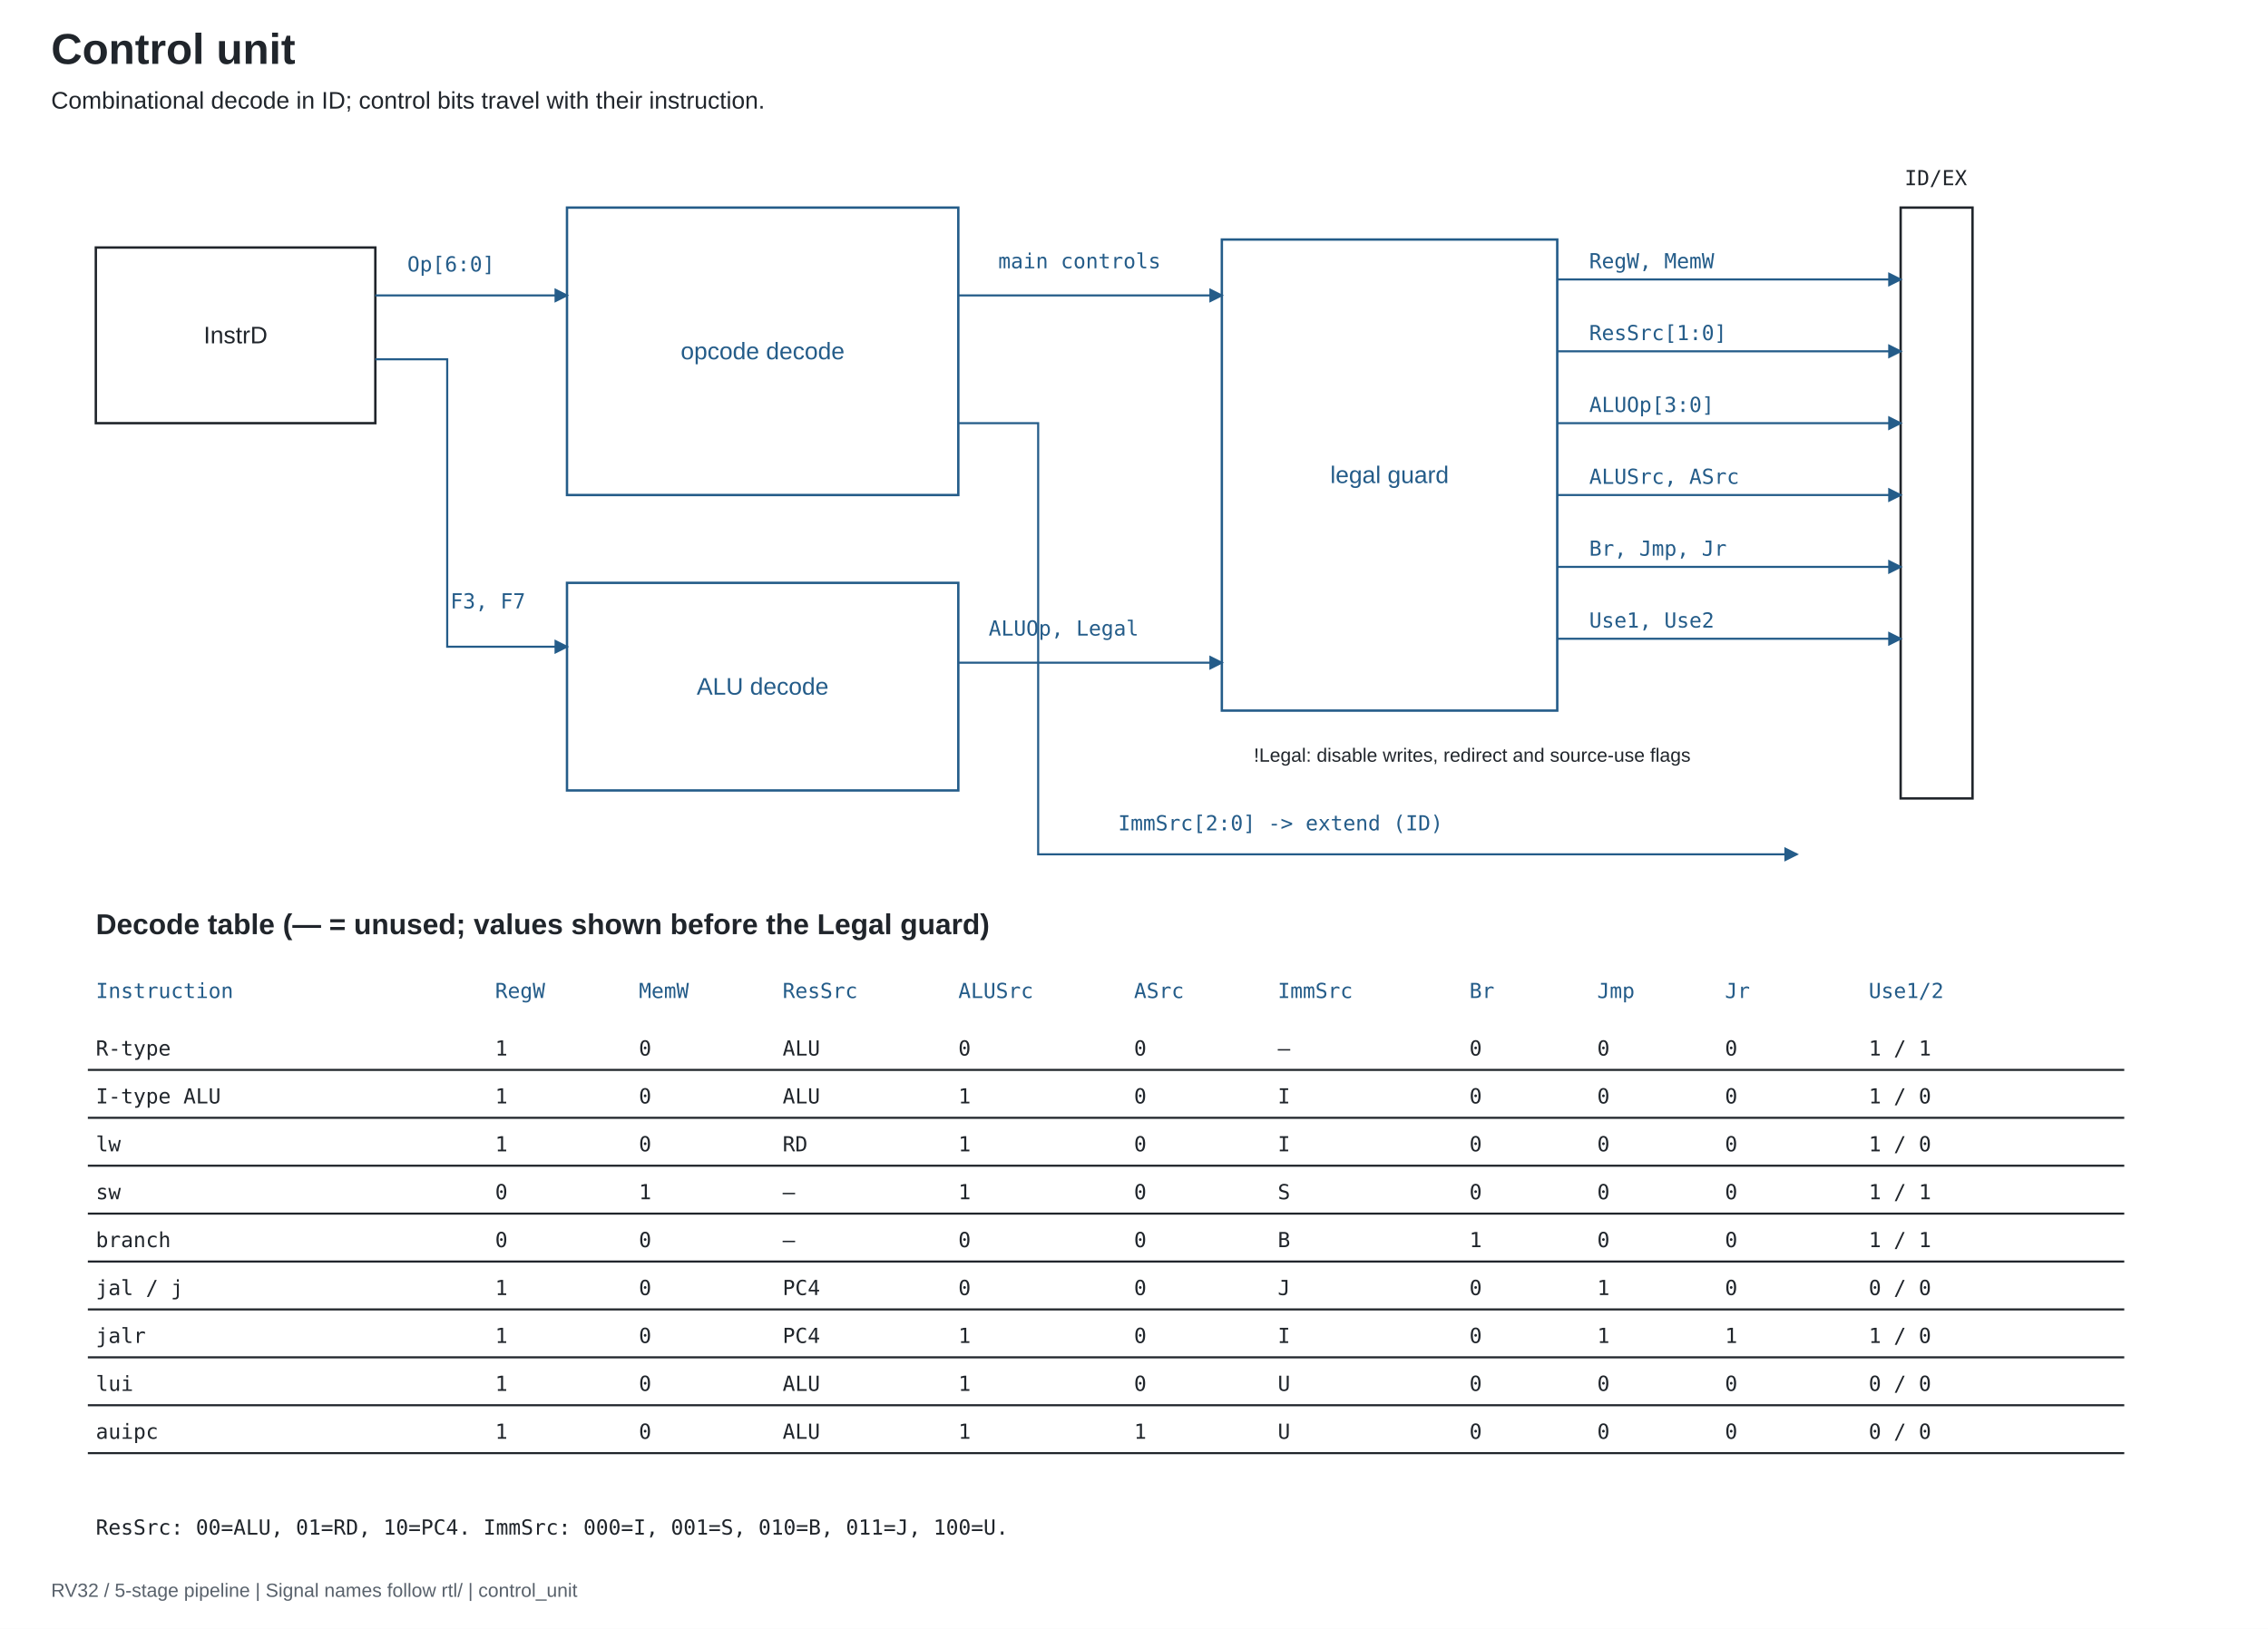
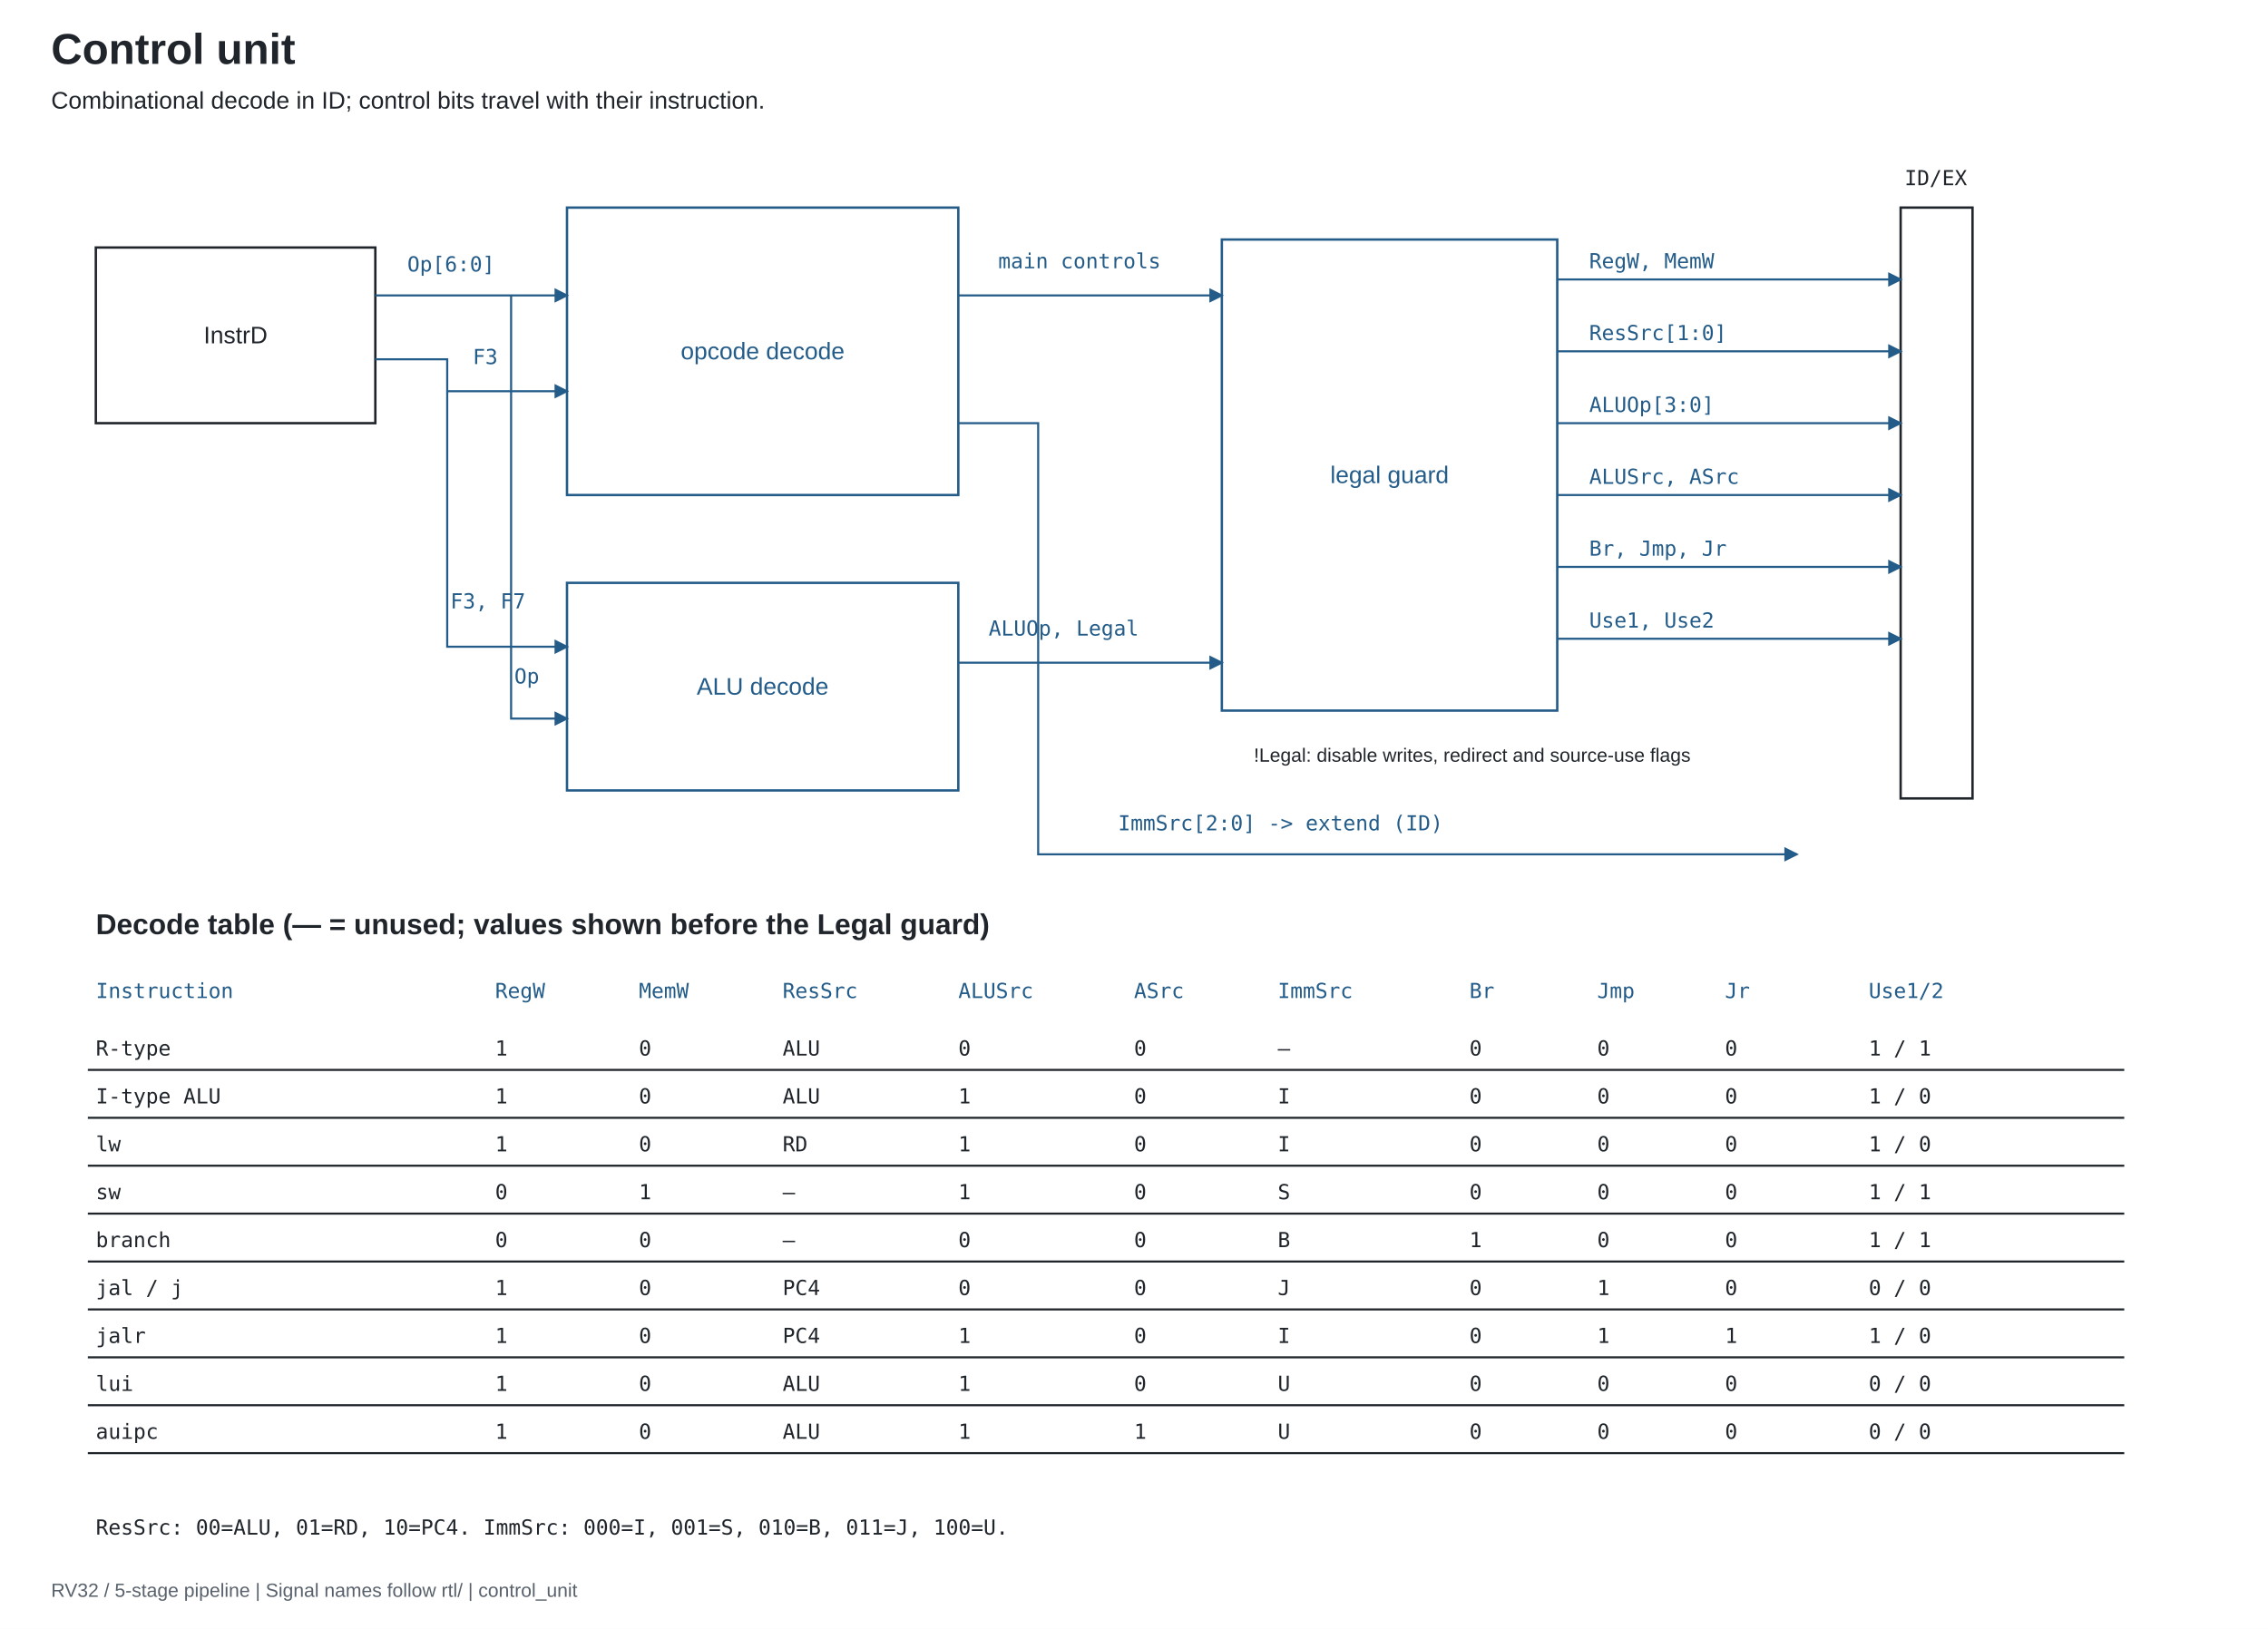
<svg xmlns="http://www.w3.org/2000/svg" width="1420" height="1020" viewBox="0 0 1420 1020">
  <defs>
    <marker id="ink" markerWidth="7" markerHeight="7" refX="6" refY="3.5" orient="auto">
      <path d="M0,0 L7,3.5 L0,7" fill="#20252b" />
    </marker>
    <marker id="ctrl" markerWidth="7" markerHeight="7" refX="6" refY="3.5" orient="auto">
      <path d="M0,0 L7,3.5 L0,7" fill="#245c89" />
    </marker>
    <marker id="active" markerWidth="7" markerHeight="7" refX="6" refY="3.5" orient="auto">
      <path d="M0,0 L7,3.5 L0,7" fill="#126b45" />
    </marker>
    <marker id="muted" markerWidth="7" markerHeight="7" refX="6" refY="3.5" orient="auto">
      <path d="M0,0 L7,3.5 L0,7" fill="#c4c9ce" />
    </marker>
  </defs>
  <rect width="100%" height="100%" fill="white" />
  <style>text{font-family:Arial,Helvetica,sans-serif;font-size:15px} .sig{font-family:Consolas,monospace;font-size:13px} .small{font-size:12px} .title{font-size:27px;font-weight:bold} .stage{font-size:18px;font-weight:bold} path,rect,line,polygon{vector-effect:non-scaling-stroke}</style>
  <text x="32" y="40" class="title" fill="#20252b" text-anchor="start">Control unit</text>
  <text x="32" y="68" class="" fill="#20252b" text-anchor="start">Combinational decode in ID; control bits travel with their instruction.</text>
  <rect x="60" y="155" width="175" height="110" fill="white" stroke="#20252b" stroke-width="1.5" />
  <text x="147.5" y="215.0" class="" fill="#20252b" text-anchor="middle">InstrD</text>
  <rect x="355" y="130" width="245" height="180" fill="white" stroke="#245c89" stroke-width="1.5" />
  <text x="477.5" y="225.0" class="" fill="#245c89" text-anchor="middle">opcode decode</text>
  <rect x="355" y="365" width="245" height="130" fill="white" stroke="#245c89" stroke-width="1.5" />
  <text x="477.5" y="435.0" class="" fill="#245c89" text-anchor="middle">ALU decode</text>
  <rect x="765" y="150" width="210" height="295" fill="white" stroke="#245c89" stroke-width="1.5" />
  <text x="870.0" y="302.5" class="" fill="#245c89" text-anchor="middle">legal guard</text>
  <rect x="1190" y="130" width="45" height="370" fill="white" stroke="#20252b" stroke-width="1.5" />
  <text x="1212.5" y="320.0" class="" fill="#20252b" text-anchor="middle" />
  <text x="1212" y="116" class="sig" fill="#20252b" text-anchor="middle">ID/EX</text>
  <path d="M235,185 L355,185" fill="none" stroke="#245c89" stroke-width="1.3" marker-end="url(#ctrl)" />
  <text x="255" y="170" class="sig" fill="#245c89" text-anchor="start">Op[6:0]</text>
  <path d="M235,225 L280,225 L280,405 L355,405" fill="none" stroke="#245c89" stroke-width="1.3" marker-end="url(#ctrl)" />
  <text x="282" y="381" class="sig" fill="#245c89" text-anchor="start">F3, F7</text>
+   <path d="M280,245 L355,245" fill="none" stroke="#245c89" stroke-width="1.3" marker-end="url(#ctrl)" />
+   <text x="296" y="228" class="sig" fill="#245c89" text-anchor="start">F3</text>
+   <path d="M320,185 L320,450 L355,450" fill="none" stroke="#245c89" stroke-width="1.3" marker-end="url(#ctrl)" />
+   <text x="322" y="428" class="sig" fill="#245c89" text-anchor="start">Op</text>
  <path d="M600,185 L765,185" fill="none" stroke="#245c89" stroke-width="1.3" marker-end="url(#ctrl)" />
  <text x="625" y="168" class="sig" fill="#245c89" text-anchor="start">main controls</text>
  <path d="M600,415 L765,415" fill="none" stroke="#245c89" stroke-width="1.3" marker-end="url(#ctrl)" />
  <text x="619" y="398" class="sig" fill="#245c89" text-anchor="start">ALUOp, Legal</text>
  <path d="M975,175 L1190,175" fill="none" stroke="#245c89" stroke-width="1.3" marker-end="url(#ctrl)" />
  <text x="995" y="168" class="sig" fill="#245c89" text-anchor="start">RegW, MemW</text>
  <path d="M975,220 L1190,220" fill="none" stroke="#245c89" stroke-width="1.3" marker-end="url(#ctrl)" />
  <text x="995" y="213" class="sig" fill="#245c89" text-anchor="start">ResSrc[1:0]</text>
  <path d="M975,265 L1190,265" fill="none" stroke="#245c89" stroke-width="1.3" marker-end="url(#ctrl)" />
  <text x="995" y="258" class="sig" fill="#245c89" text-anchor="start">ALUOp[3:0]</text>
  <path d="M975,310 L1190,310" fill="none" stroke="#245c89" stroke-width="1.3" marker-end="url(#ctrl)" />
  <text x="995" y="303" class="sig" fill="#245c89" text-anchor="start">ALUSrc, ASrc</text>
  <path d="M975,355 L1190,355" fill="none" stroke="#245c89" stroke-width="1.3" marker-end="url(#ctrl)" />
  <text x="995" y="348" class="sig" fill="#245c89" text-anchor="start">Br, Jmp, Jr</text>
  <path d="M975,400 L1190,400" fill="none" stroke="#245c89" stroke-width="1.3" marker-end="url(#ctrl)" />
  <text x="995" y="393" class="sig" fill="#245c89" text-anchor="start">Use1, Use2</text>
  <path d="M600,265 L650,265 L650,535 L1125,535" fill="none" stroke="#245c89" stroke-width="1.3" marker-end="url(#ctrl)" />
  <text x="700" y="520" class="sig" fill="#245c89" text-anchor="start">ImmSrc[2:0] -&gt; extend (ID)</text>
  <text x="785" y="477" class="small" fill="#20252b" text-anchor="start">!Legal: disable writes, redirect and source-use flags</text>
  <text x="60" y="585" class="stage" fill="#20252b" text-anchor="start">Decode table (— = unused; values shown before the Legal guard)</text>
  <text x="60" y="625" class="sig" fill="#245c89" text-anchor="start">Instruction</text>
  <text x="310" y="625" class="sig" fill="#245c89" text-anchor="start">RegW</text>
  <text x="400" y="625" class="sig" fill="#245c89" text-anchor="start">MemW</text>
  <text x="490" y="625" class="sig" fill="#245c89" text-anchor="start">ResSrc</text>
  <text x="600" y="625" class="sig" fill="#245c89" text-anchor="start">ALUSrc</text>
  <text x="710" y="625" class="sig" fill="#245c89" text-anchor="start">ASrc</text>
  <text x="800" y="625" class="sig" fill="#245c89" text-anchor="start">ImmSrc</text>
  <text x="920" y="625" class="sig" fill="#245c89" text-anchor="start">Br</text>
  <text x="1000" y="625" class="sig" fill="#245c89" text-anchor="start">Jmp</text>
  <text x="1080" y="625" class="sig" fill="#245c89" text-anchor="start">Jr</text>
  <text x="1170" y="625" class="sig" fill="#245c89" text-anchor="start">Use1/2</text>
  <path d="M55,670 L1330,670" fill="none" stroke="#20252b" stroke-width="1.3" />
  <text x="60" y="661" class="sig" fill="#20252b" text-anchor="start">R-type</text>
  <text x="310" y="661" class="sig" fill="#20252b" text-anchor="start">1</text>
  <text x="400" y="661" class="sig" fill="#20252b" text-anchor="start">0</text>
  <text x="490" y="661" class="sig" fill="#20252b" text-anchor="start">ALU</text>
  <text x="600" y="661" class="sig" fill="#20252b" text-anchor="start">0</text>
  <text x="710" y="661" class="sig" fill="#20252b" text-anchor="start">0</text>
  <text x="800" y="661" class="sig" fill="#20252b" text-anchor="start">—</text>
  <text x="920" y="661" class="sig" fill="#20252b" text-anchor="start">0</text>
  <text x="1000" y="661" class="sig" fill="#20252b" text-anchor="start">0</text>
  <text x="1080" y="661" class="sig" fill="#20252b" text-anchor="start">0</text>
  <text x="1170" y="661" class="sig" fill="#20252b" text-anchor="start">1 / 1</text>
  <path d="M55,700 L1330,700" fill="none" stroke="#20252b" stroke-width="1.3" />
  <text x="60" y="691" class="sig" fill="#20252b" text-anchor="start">I-type ALU</text>
  <text x="310" y="691" class="sig" fill="#20252b" text-anchor="start">1</text>
  <text x="400" y="691" class="sig" fill="#20252b" text-anchor="start">0</text>
  <text x="490" y="691" class="sig" fill="#20252b" text-anchor="start">ALU</text>
  <text x="600" y="691" class="sig" fill="#20252b" text-anchor="start">1</text>
  <text x="710" y="691" class="sig" fill="#20252b" text-anchor="start">0</text>
  <text x="800" y="691" class="sig" fill="#20252b" text-anchor="start">I</text>
  <text x="920" y="691" class="sig" fill="#20252b" text-anchor="start">0</text>
  <text x="1000" y="691" class="sig" fill="#20252b" text-anchor="start">0</text>
  <text x="1080" y="691" class="sig" fill="#20252b" text-anchor="start">0</text>
  <text x="1170" y="691" class="sig" fill="#20252b" text-anchor="start">1 / 0</text>
  <path d="M55,730 L1330,730" fill="none" stroke="#20252b" stroke-width="1.3" />
  <text x="60" y="721" class="sig" fill="#20252b" text-anchor="start">lw</text>
  <text x="310" y="721" class="sig" fill="#20252b" text-anchor="start">1</text>
  <text x="400" y="721" class="sig" fill="#20252b" text-anchor="start">0</text>
  <text x="490" y="721" class="sig" fill="#20252b" text-anchor="start">RD</text>
  <text x="600" y="721" class="sig" fill="#20252b" text-anchor="start">1</text>
  <text x="710" y="721" class="sig" fill="#20252b" text-anchor="start">0</text>
  <text x="800" y="721" class="sig" fill="#20252b" text-anchor="start">I</text>
  <text x="920" y="721" class="sig" fill="#20252b" text-anchor="start">0</text>
  <text x="1000" y="721" class="sig" fill="#20252b" text-anchor="start">0</text>
  <text x="1080" y="721" class="sig" fill="#20252b" text-anchor="start">0</text>
  <text x="1170" y="721" class="sig" fill="#20252b" text-anchor="start">1 / 0</text>
  <path d="M55,760 L1330,760" fill="none" stroke="#20252b" stroke-width="1.3" />
  <text x="60" y="751" class="sig" fill="#20252b" text-anchor="start">sw</text>
  <text x="310" y="751" class="sig" fill="#20252b" text-anchor="start">0</text>
  <text x="400" y="751" class="sig" fill="#20252b" text-anchor="start">1</text>
  <text x="490" y="751" class="sig" fill="#20252b" text-anchor="start">—</text>
  <text x="600" y="751" class="sig" fill="#20252b" text-anchor="start">1</text>
  <text x="710" y="751" class="sig" fill="#20252b" text-anchor="start">0</text>
  <text x="800" y="751" class="sig" fill="#20252b" text-anchor="start">S</text>
  <text x="920" y="751" class="sig" fill="#20252b" text-anchor="start">0</text>
  <text x="1000" y="751" class="sig" fill="#20252b" text-anchor="start">0</text>
  <text x="1080" y="751" class="sig" fill="#20252b" text-anchor="start">0</text>
  <text x="1170" y="751" class="sig" fill="#20252b" text-anchor="start">1 / 1</text>
  <path d="M55,790 L1330,790" fill="none" stroke="#20252b" stroke-width="1.3" />
  <text x="60" y="781" class="sig" fill="#20252b" text-anchor="start">branch</text>
  <text x="310" y="781" class="sig" fill="#20252b" text-anchor="start">0</text>
  <text x="400" y="781" class="sig" fill="#20252b" text-anchor="start">0</text>
  <text x="490" y="781" class="sig" fill="#20252b" text-anchor="start">—</text>
  <text x="600" y="781" class="sig" fill="#20252b" text-anchor="start">0</text>
  <text x="710" y="781" class="sig" fill="#20252b" text-anchor="start">0</text>
  <text x="800" y="781" class="sig" fill="#20252b" text-anchor="start">B</text>
  <text x="920" y="781" class="sig" fill="#20252b" text-anchor="start">1</text>
  <text x="1000" y="781" class="sig" fill="#20252b" text-anchor="start">0</text>
  <text x="1080" y="781" class="sig" fill="#20252b" text-anchor="start">0</text>
  <text x="1170" y="781" class="sig" fill="#20252b" text-anchor="start">1 / 1</text>
  <path d="M55,820 L1330,820" fill="none" stroke="#20252b" stroke-width="1.3" />
  <text x="60" y="811" class="sig" fill="#20252b" text-anchor="start">jal / j</text>
  <text x="310" y="811" class="sig" fill="#20252b" text-anchor="start">1</text>
  <text x="400" y="811" class="sig" fill="#20252b" text-anchor="start">0</text>
  <text x="490" y="811" class="sig" fill="#20252b" text-anchor="start">PC4</text>
  <text x="600" y="811" class="sig" fill="#20252b" text-anchor="start">0</text>
  <text x="710" y="811" class="sig" fill="#20252b" text-anchor="start">0</text>
  <text x="800" y="811" class="sig" fill="#20252b" text-anchor="start">J</text>
  <text x="920" y="811" class="sig" fill="#20252b" text-anchor="start">0</text>
  <text x="1000" y="811" class="sig" fill="#20252b" text-anchor="start">1</text>
  <text x="1080" y="811" class="sig" fill="#20252b" text-anchor="start">0</text>
  <text x="1170" y="811" class="sig" fill="#20252b" text-anchor="start">0 / 0</text>
  <path d="M55,850 L1330,850" fill="none" stroke="#20252b" stroke-width="1.3" />
  <text x="60" y="841" class="sig" fill="#20252b" text-anchor="start">jalr</text>
  <text x="310" y="841" class="sig" fill="#20252b" text-anchor="start">1</text>
  <text x="400" y="841" class="sig" fill="#20252b" text-anchor="start">0</text>
  <text x="490" y="841" class="sig" fill="#20252b" text-anchor="start">PC4</text>
  <text x="600" y="841" class="sig" fill="#20252b" text-anchor="start">1</text>
  <text x="710" y="841" class="sig" fill="#20252b" text-anchor="start">0</text>
  <text x="800" y="841" class="sig" fill="#20252b" text-anchor="start">I</text>
  <text x="920" y="841" class="sig" fill="#20252b" text-anchor="start">0</text>
  <text x="1000" y="841" class="sig" fill="#20252b" text-anchor="start">1</text>
  <text x="1080" y="841" class="sig" fill="#20252b" text-anchor="start">1</text>
  <text x="1170" y="841" class="sig" fill="#20252b" text-anchor="start">1 / 0</text>
  <path d="M55,880 L1330,880" fill="none" stroke="#20252b" stroke-width="1.3" />
  <text x="60" y="871" class="sig" fill="#20252b" text-anchor="start">lui</text>
  <text x="310" y="871" class="sig" fill="#20252b" text-anchor="start">1</text>
  <text x="400" y="871" class="sig" fill="#20252b" text-anchor="start">0</text>
  <text x="490" y="871" class="sig" fill="#20252b" text-anchor="start">ALU</text>
  <text x="600" y="871" class="sig" fill="#20252b" text-anchor="start">1</text>
  <text x="710" y="871" class="sig" fill="#20252b" text-anchor="start">0</text>
  <text x="800" y="871" class="sig" fill="#20252b" text-anchor="start">U</text>
  <text x="920" y="871" class="sig" fill="#20252b" text-anchor="start">0</text>
  <text x="1000" y="871" class="sig" fill="#20252b" text-anchor="start">0</text>
  <text x="1080" y="871" class="sig" fill="#20252b" text-anchor="start">0</text>
  <text x="1170" y="871" class="sig" fill="#20252b" text-anchor="start">0 / 0</text>
  <path d="M55,910 L1330,910" fill="none" stroke="#20252b" stroke-width="1.3" />
  <text x="60" y="901" class="sig" fill="#20252b" text-anchor="start">auipc</text>
  <text x="310" y="901" class="sig" fill="#20252b" text-anchor="start">1</text>
  <text x="400" y="901" class="sig" fill="#20252b" text-anchor="start">0</text>
  <text x="490" y="901" class="sig" fill="#20252b" text-anchor="start">ALU</text>
  <text x="600" y="901" class="sig" fill="#20252b" text-anchor="start">1</text>
  <text x="710" y="901" class="sig" fill="#20252b" text-anchor="start">1</text>
  <text x="800" y="901" class="sig" fill="#20252b" text-anchor="start">U</text>
  <text x="920" y="901" class="sig" fill="#20252b" text-anchor="start">0</text>
  <text x="1000" y="901" class="sig" fill="#20252b" text-anchor="start">0</text>
  <text x="1080" y="901" class="sig" fill="#20252b" text-anchor="start">0</text>
  <text x="1170" y="901" class="sig" fill="#20252b" text-anchor="start">0 / 0</text>
  <text x="60" y="961" class="sig" fill="#20252b" text-anchor="start">ResSrc: 00=ALU, 01=RD, 10=PC4. ImmSrc: 000=I, 001=S, 010=B, 011=J, 100=U.</text>
  <text x="32" y="1000" class="small" fill="#58616b" text-anchor="start">RV32 / 5-stage pipeline     |     Signal names follow rtl/     |     control_unit</text>
</svg>
